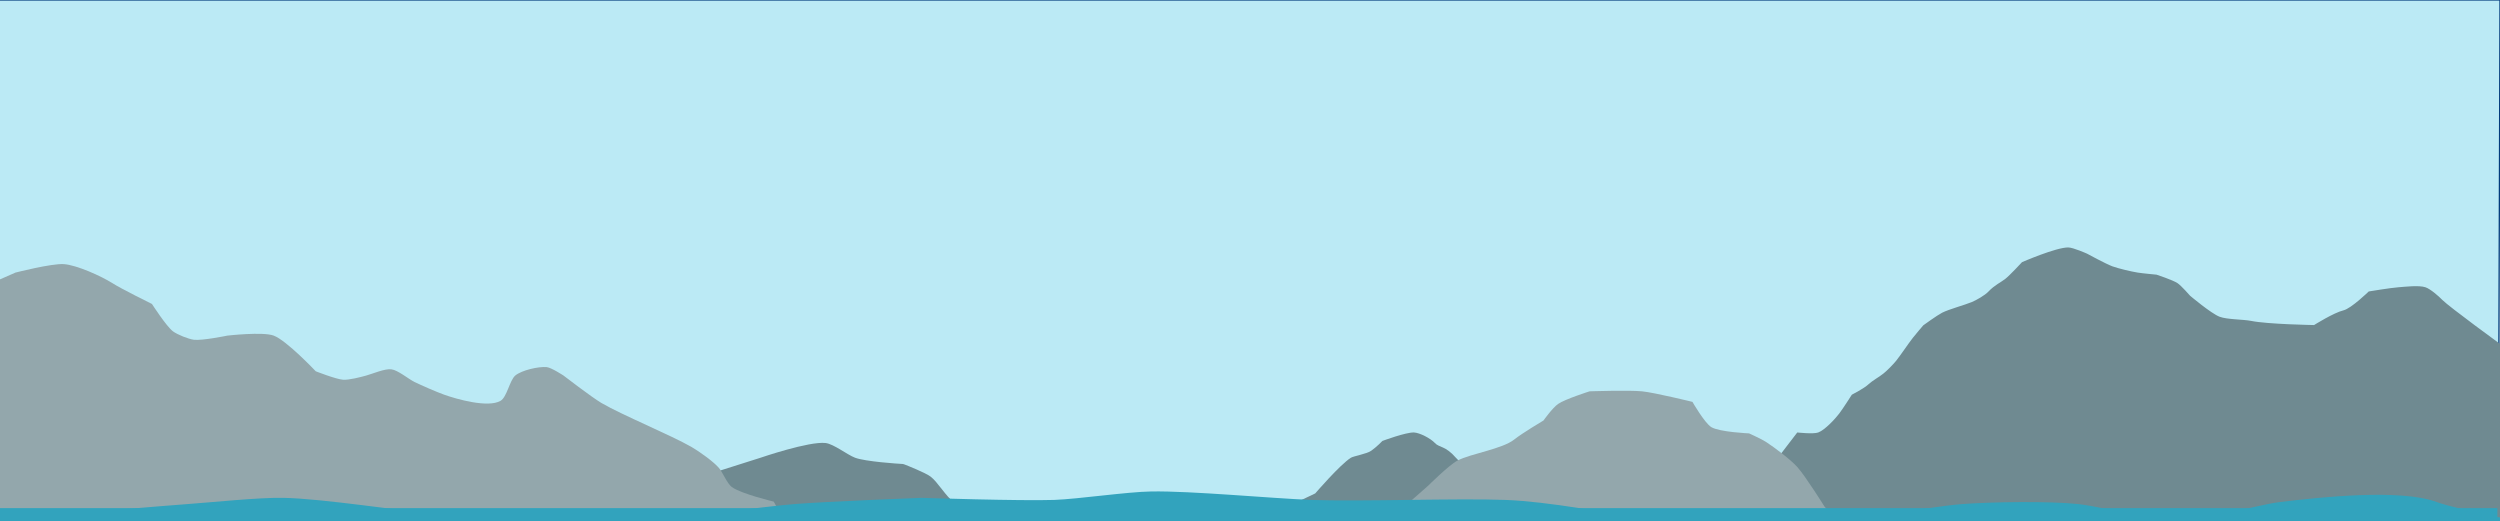
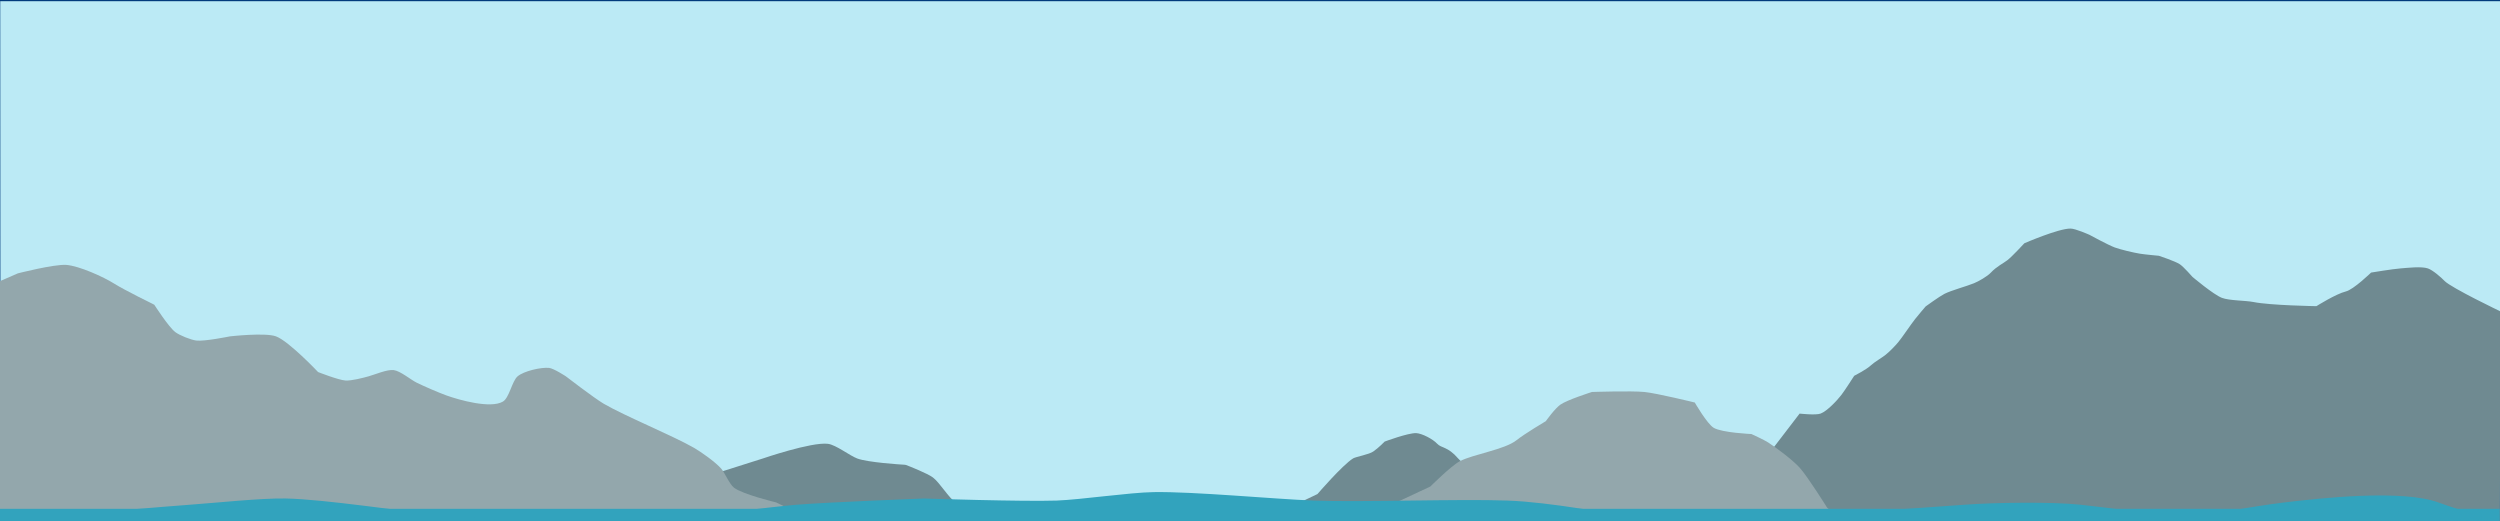
<svg xmlns="http://www.w3.org/2000/svg" version="1.1" id="svg2" x="0px" y="0px" viewBox="539 98.3 1920 400" style="enable-background:new 539 98.3 1920 400;" xml:space="preserve">
  <style type="text/css">
	.st0{fill:#BBEAF5;stroke:#023B7C;}
	.st1{fill:#FFFFFF;fill-opacity:0;}
	.st2{fill:#6F8A91;}
	.st3{fill:#93A7AC;}
	.st4{fill:#32A3BD;}
</style>
  <defs>
	
	
		</defs>
  <g id="layer1" transform="translate(0,-652.3622)">
-     <polygon id="rect4202" class="st0" points="537,750.6 2459,750.6 2457,1390.9 537,1390.9  " />
-     <rect id="rect3348" x="539" y="67.3" class="st1" width="1920" height="1080" />
-     <path id="path3381" class="st2" d="M936.1,1203.8l83.5-51.4c0.2-0.1,0.5-0.3,0.6-0.5l17-18.6   c0.3-0.3,0.6-0.5,1-0.7l20.3-9.4c0.1,0,0.2-0.1,0.3-0.1l33.7-11.2l30.6-9.7c0,0,37.3-12.8,50-11.3c6.3,0.8,16.7,9.1,22.6,11.3   c8.1,3,32.9,4.6,36.6,4.8c0.3,0,0.6,0.1,0.9,0.2c2.6,1,16.3,6.4,20.5,9.5c5.3,3.9,12.2,15.8,17.7,19.4c4.6,3,19.3,5.4,24.2,6.2   c1,0.2,1.9,0.8,2.3,1.8l12.2,27.5" />
-     <path id="path3375" class="st3" d="M513.8,1284.2l-14.5-301.6l51.6-22.6c0,0,27.7-7.1,37.1-6.5   c9.9,0.7,28.7,9.2,37.1,14.5c7.6,4.8,30.6,16.1,30.6,16.1s10.9,17,16.1,21c3.5,2.6,11.8,5.9,16.1,6.5c6.4,0.8,25.8-3.2,25.8-3.2   s27.2-3.1,35.5,0c9.9,3.7,32.3,27.4,32.3,27.4s15.5,6.1,21,6.5c4.5,0.3,13.4-2,17.7-3.2c4.8-1.3,14.4-5.5,19.4-4.8   c5,0.6,13.2,7.5,17.7,9.7c5.5,2.7,16.8,7.6,22.6,9.7c10.3,3.7,34,10.3,43.5,4.8c4.9-2.8,7-15.7,11.3-19.4c4.8-4.1,18-7.1,24.2-6.5   c3.6,0.4,12.9,6.5,12.9,6.5s21.3,16.4,29,21c16.7,9.7,52.6,24.3,69.4,33.9c5.7,3.3,16.7,11.1,21,16.1c2.8,3.3,6.2,11.8,9.7,14.5   c6.8,5.2,32.3,11.3,32.3,11.3l14.5,25.8l29,27.4l22.6,32.3l21,19.4l54.8,12.9l12.9,21l35.5,33.9l-816.1,8.1L513.8,1284.2z" />
-     <path id="path4207" class="st2" d="M1436.2,1181.2c25.3-11.3,50.5-22.6,75.8-33.9l37.1-17.7   c0,0,19.2-22.3,27.4-27.4c2.2-1.3,12.3-3,15.5-5.3c4.2-2.9,8.7-7.6,8.7-7.6s17.9-6.7,24.2-6.5c4.5,0.2,12.9,4.6,16.1,8.1   c3.3,3.6,8.1,2,16.1,11.3c5.3,6.1,38.7,30.6,38.7,30.6s15.4,8.1,21,8.1c5.4,0,17.7,1.6,17.7,1.6l11.3,8.1c3.8,7,7.5,14,11.3,21   C1650.1,1174.8,1543.2,1178,1436.2,1181.2z" />
-     <path id="path4209" class="st2" d="M1816,1190.9l25.8-33.9l22.6-12.9l14.5-12.9l19.4-21l21-27.4   c0,0,12.4,1.4,16.1,0c5.1-1.9,12.8-10.2,16.1-14.5c2.7-3.5,9.7-14.5,9.7-14.5s9.6-4.9,12.9-8.1c2.5-2.4,8.6-5.9,11.3-8.1   c2.7-2.1,7.5-7,9.7-9.7c3.5-4.3,9.5-13.4,12.9-17.7c1.9-2.5,8.1-9.7,8.1-9.7s10.6-7.7,14.5-9.7c5.4-2.7,17-5.8,22.6-8.1   c3.5-1.4,10.3-5.3,12.9-8.1c4.6-4.9,9.7-7.2,12.9-9.7c3.6-2.8,12.9-12.9,12.9-12.9s26.2-11.4,35.5-11.3c3.8,0,14.5,4.8,14.5,4.8   s14.3,7.8,19.4,9.7c4.7,1.7,14.4,4,19.4,4.8c3.6,0.6,14.5,1.6,14.5,1.6s12.5,4.1,16.1,6.5c2.9,1.9,9.7,9.7,9.7,9.7   s16.1,13.6,22.6,16.1c5.7,2.2,18.2,2,24.2,3.2c12.6,2.6,48.4,3.2,48.4,3.2s15.1-9.5,22.6-11.3c5.9-1.4,19.4-14.5,19.4-14.5   s16.9-2.8,22.6-3.2c5.2-0.4,16-1.7,21,0c3.8,1.3,10.1,6.8,12.9,9.7c5.2,5.3,46.5,35.4,46.5,35.4l14.7,174.3" />
-     <path id="path3377" class="st3" d="M1582.5,1170.6l53.2-46.8c0,0,16-15.9,22.6-19.4   c10.3-5.4,34.4-8.9,43.5-16.1c6.4-5.1,22.6-14.7,22.6-14.7s6.8-9.6,11.2-12.7c5.3-3.7,24.2-9.7,24.2-9.7s30.3-1,40.3,0   c9.8,1,38.7,8.1,38.7,8.1s9.3,16.2,14.5,19.4c6.3,3.8,29,4.8,29,4.8s9.9,4.5,12.9,6.5c6.5,4.2,19,13.6,24.2,19.4   c6.2,6.9,21,30.6,21,30.6l19.4,19.4L1582.5,1170.6z" />
-     <rect id="rect3346" x="537" y="1140.9" class="st4" width="1920" height="250" />
-     <path id="path4211" class="st4" d="M2216.6,1155.5   c0,0-60.8-15.5-81.5-17.7c-22.2-2.4-67-1.7-89.2,0c-26.4,2-104.6,16.1-104.6,16.1s-104.4,0.1-149.3-6.5   c-16.7-2.4-63.8-11.6-96.9-12.8c-37.3-1.4-111.9,1.4-149.2,0c-30.7-1.2-92-7-122.7-6.5c-18.7,0.3-55.8,5.8-74.5,6.5   c-25.5,0.9-102-1.6-102-1.6s-73.3,2.8-97.7,4.8c-20.8,1.7-83.1,9.7-83.1,9.7l-75.4,6.5c0,0-84.3-5.6-112.3-8.1   c-30.4-2.7-91-12.3-121.5-12.9c-18.5-0.4-55.4,3.5-73.8,4.8c-19.6,1.4-78.4,6.5-78.4,6.5l-69.2,4.8l1951.9,4.8   c0,0-61.2-11.9-76.9-17.7c-28.1-10.4-90.2-3.6-120,0c-20.4,2.4-80,19.4-80,19.4h6.3V1155.5z" />
+     <polygon id="rect4202" class="st0" points="538.7,751.1 2460.8,751.1 2458.9,1153.4 538.9,1153.4  " />
+     <line id="rect3348_1_" class="st1" x1="2460.8" y1="1147.8" x2="540.7" y2="1147.8" />
+     <path id="path3381" class="st2" d="M937.8,1149l68.3-6.1c0.2-0.1,15.1,1.4,15.2,1.2l17.6-10.2   c0.3-0.3,0.6-0.5,1-0.7l20.3-9.4c0.1,0,0.2-0.1,0.3-0.1l33.7-11.2l30.6-9.7c0,0,37.3-12.8,50-11.3c6.3,0.8,16.7,9.1,22.6,11.3   c8.1,3,32.9,4.6,36.6,4.8c0.3,0,0.6,0.1,0.9,0.2c2.6,1,16.3,6.4,20.5,9.5c5.3,3.9,12.2,15.8,17.7,19.4c4.6,3,19.3,5.4,24.2,6.2   c1,0.2,1.9,0.8,2.3,1.8l7.6,6" />
+     <path id="path3375_2_" class="st3" d="M537.1,967.4l15.6-6.8c0,0,27.7-7.1,37.1-6.5   c9.9,0.7,28.7,9.2,37.1,14.5c7.6,4.8,30.6,16.1,30.6,16.1s10.9,17,16.1,21c3.5,2.6,11.8,5.9,16.1,6.5c6.4,0.8,25.8-3.2,25.8-3.2   s27.2-3.1,35.5,0c9.9,3.7,32.3,27.4,32.3,27.4s15.5,6.1,21,6.5c4.5,0.3,13.4-2,17.7-3.2c4.8-1.3,14.4-5.5,19.4-4.8   c5,0.6,13.2,7.5,17.7,9.7c5.5,2.7,16.8,7.6,22.6,9.7c10.3,3.7,34,10.3,43.5,4.8c4.9-2.8,7-15.7,11.3-19.4c4.8-4.1,18-7.1,24.2-6.5   c3.6,0.4,12.9,6.5,12.9,6.5s21.3,16.4,29,21c16.7,9.7,52.6,24.3,69.4,33.9c5.7,3.3,16.7,11.1,21,16.1c2.8,3.3,6.2,11.8,9.7,14.5   c6.8,5.2,32.3,11.3,32.3,11.3l29.1,14.2l-625.3,0.7" />
+     <path id="path4207" class="st2" d="M1437.9,1150.6c25.3-11.3,50.5,8.5,75.8-2.8l37.1-17.7   c0,0,19.2-22.3,27.4-27.4c2.2-1.3,12.3-3,15.5-5.3c4.2-2.9,8.7-7.6,8.7-7.6s17.9-6.7,24.2-6.5c4.5,0.2,12.9,4.6,16.1,8.1   c3.3,3.6,8.1,2,16.1,11.3c5.3,6.1,38.7,30.6,38.7,30.6s15.4,8.1,21,8.1c5.4,0,17.7,1.6,17.7,1.6l13.5,5.1c3.8,7,5.3-3.7,9.1,3.3   C1651.8,1154.6,1544.9,1147.4,1437.9,1150.6z" />
+     <path id="path4209" class="st2" d="M1802.5,1149.1l41.1-6.6l22.6-12.9l14.5-12.9l19.4-21l21-27.4   c0,0,12.4,1.4,16.1,0c5.1-1.9,12.8-10.2,16.1-14.5c2.7-3.5,9.7-14.5,9.7-14.5s9.6-4.9,12.9-8.1c2.5-2.4,8.6-5.9,11.3-8.1   c2.7-2.1,7.5-7,9.7-9.7c3.5-4.3,9.5-13.4,12.9-17.7c1.9-2.5,8.1-9.7,8.1-9.7s10.6-7.7,14.5-9.7c5.4-2.7,17-5.8,22.6-8.1   c3.5-1.4,10.3-5.3,12.9-8.1c4.6-4.9,9.7-7.2,12.9-9.7c3.6-2.8,12.9-12.9,12.9-12.9s26.2-11.4,35.5-11.3c3.8,0,14.5,4.8,14.5,4.8   s14.3,7.8,19.4,9.7c4.7,1.7,14.4,4,19.4,4.8c3.6,0.6,14.5,1.6,14.5,1.6s12.5,4.1,16.1,6.5c2.9,1.9,9.7,9.7,9.7,9.7   s16.1,13.6,22.6,16.1c5.7,2.2,18.2,2,24.2,3.2c12.6,2.6,48.4,3.2,48.4,3.2s15.1-9.5,22.6-11.3c5.9-1.4,19.4-14.5,19.4-14.5   s16.9-2.8,22.6-3.2c5.2-0.4,16-1.7,21,0c3.8,1.3,10.1,6.8,12.9,9.7c5.2,5.3,43.2,23.5,43.2,23.5l-0.9,161.4" />
+     <path id="path3377" class="st3" d="M1581.2,1150.6l56.3-26.3c0,0,16-15.9,22.6-19.4   c10.3-5.4,34.4-8.9,43.5-16.1c6.4-5.1,22.6-14.7,22.6-14.7s6.8-9.6,11.2-12.7c5.3-3.7,24.2-9.7,24.2-9.7s30.3-1,40.3,0   c9.8,1,38.7,8.1,38.7,8.1s9.3,16.2,14.5,19.4c6.3,3.8,29,4.8,29,4.8s9.9,4.5,12.9,6.5c6.5,4.2,19,13.6,24.2,19.4   c6.2,6.9,21,30.6,21,30.6l11.5,10.1H1581.2z" />
+     <polygon id="rect3346" class="st4" points="538.7,1141.4 2458.8,1141.4 2458.8,1151.4 538.8,1151.4  " />
+     <path id="path4211" class="st4" d="M2201.6,1146.4   c0,0-44-5.9-64.7-8.1c-22.2-2.4-67-1.7-89.2,0c-26.4,2-115.3,8.1-115.3,8.1s-93.7,8.1-138.6,1.5c-16.7-2.4-63.8-11.6-96.9-12.8   c-37.3-1.4-111.9,1.4-149.2,0c-30.7-1.2-92-7-122.7-6.5c-18.7,0.3-55.8,5.8-74.5,6.5c-25.5,0.9-102-1.6-102-1.6s-73.3,2.8-97.7,4.8   c-20.8,1.7-83.1,9.7-83.1,9.7l-75.4,6.5c0,0-84.3-5.6-112.3-8.1c-30.4-2.7-91-12.3-121.5-12.9c-18.5-0.4-55.4,3.5-73.8,4.8   c-19.6,1.4-78.4,6.5-78.4,6.5l-69.2,4.8l1921.7,1.7c0,0-31-8.8-46.7-14.6c-28.1-10.4-90.2-3.6-120,0c-20.4,2.4-74.4,12-74.4,12   l-3.5-0.9l-2-0.3L2201.6,1146.4z" />
  </g>
</svg>
